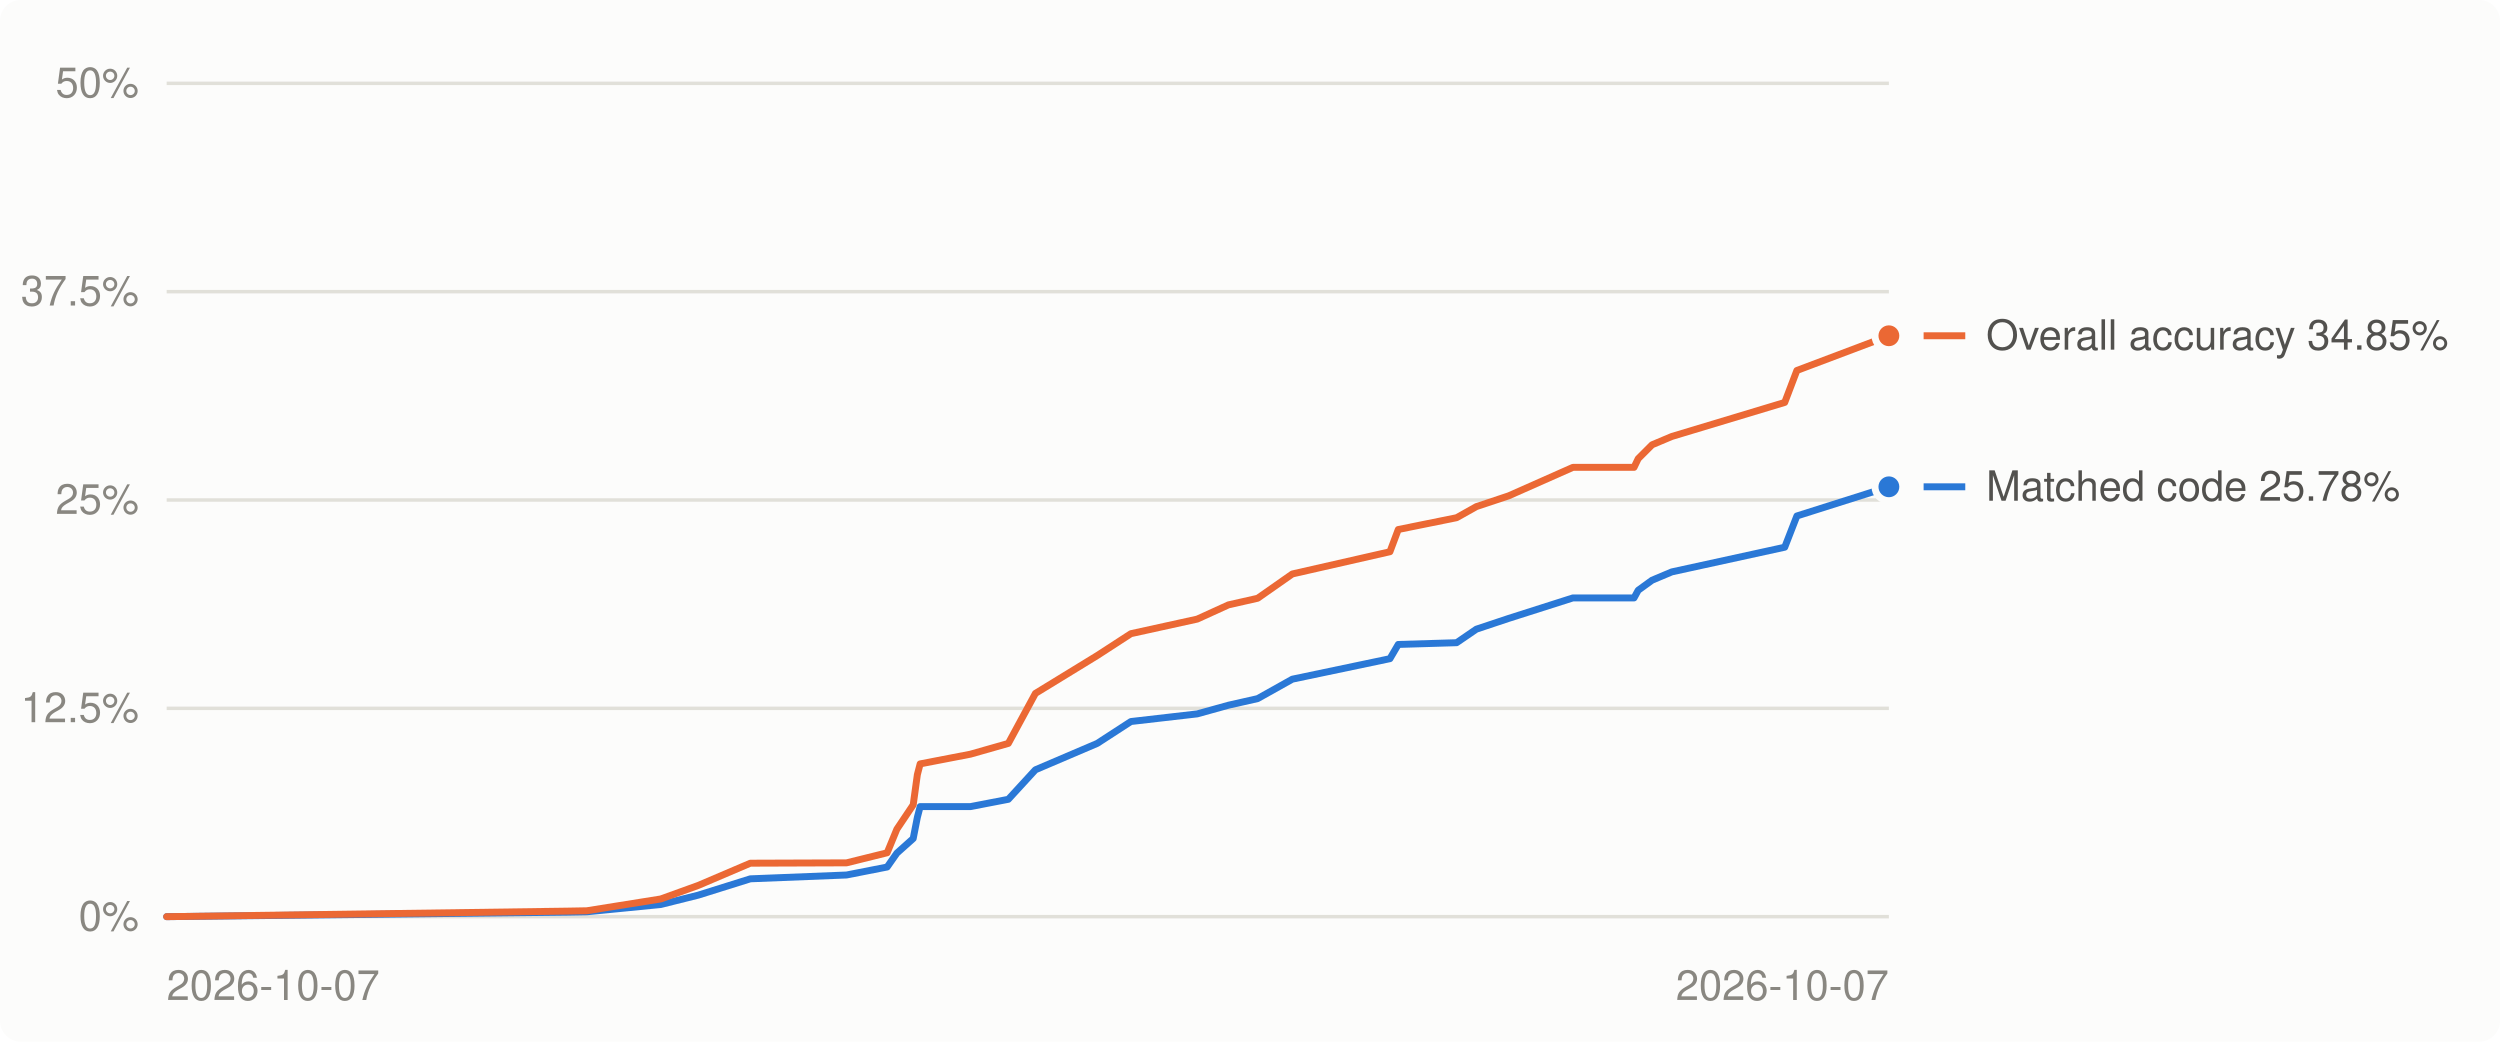
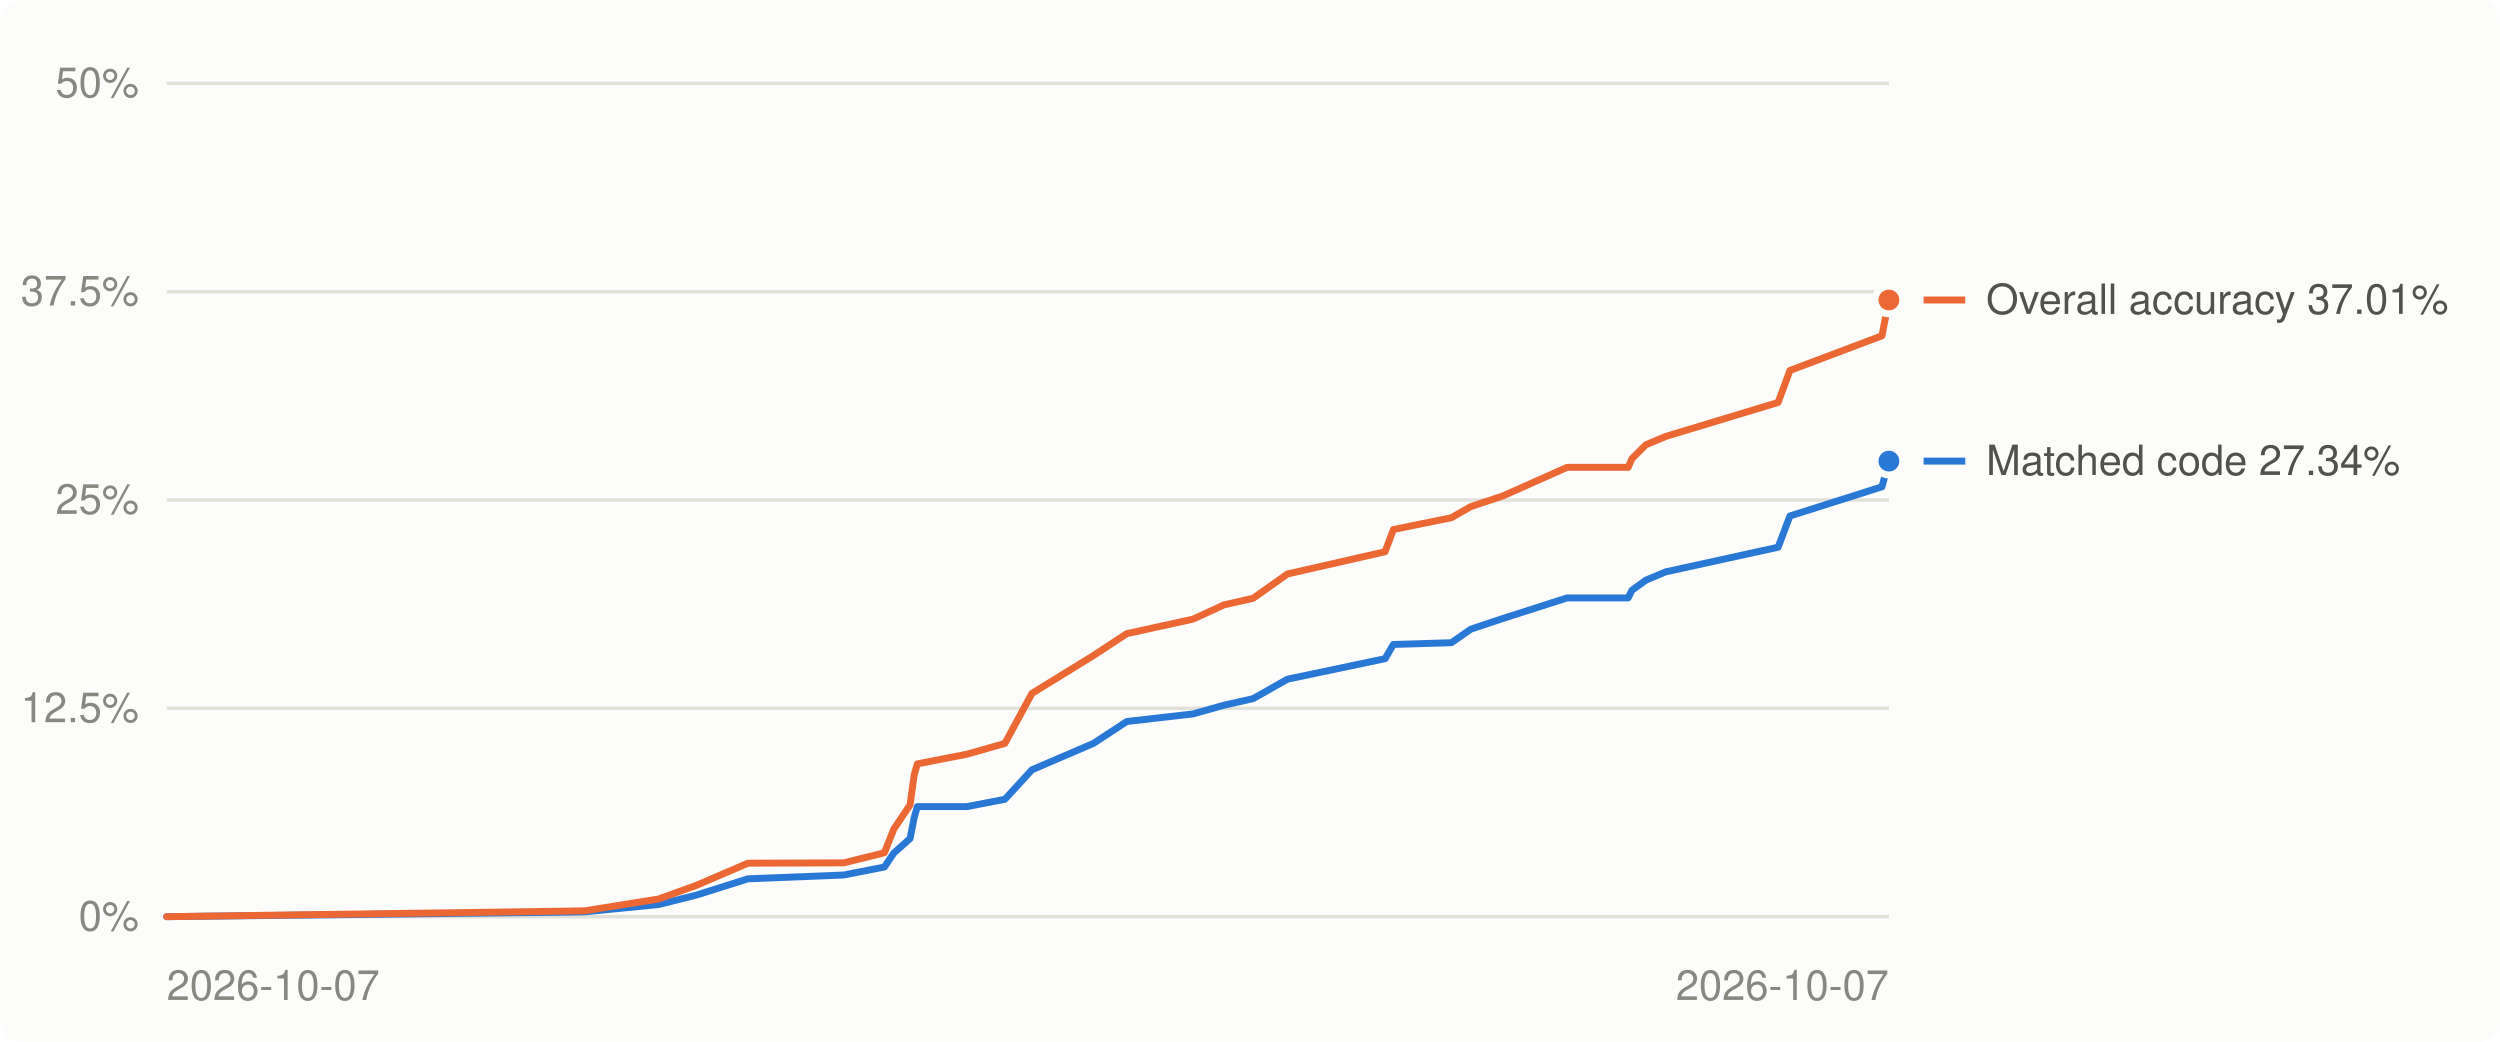
<svg xmlns="http://www.w3.org/2000/svg" viewBox="0 0 720 300" width="720" height="300" role="img" aria-label="Decompilation progress over time">
  <style>
.bg{fill:#fcfcfb}.grid{stroke:#e1e0d9}.muted{fill:#898781}.lbl{fill:#52514e}.ln0{stroke:#2a78d6}.dot0{fill:#2a78d6;stroke:#fcfcfb}.ln1{stroke:#eb6834}.dot1{fill:#eb6834;stroke:#fcfcfb}
@media (prefers-color-scheme: dark){.bg{fill:#1a1a19}.grid{stroke:#2c2c2a}.muted{fill:#898781}.lbl{fill:#c3c2b7}.ln0{stroke:#3987e5}.dot0{fill:#3987e5;stroke:#1a1a19}.ln1{stroke:#d95926}.dot1{fill:#d95926;stroke:#1a1a19}}
text{font:12px -apple-system,BlinkMacSystemFont,'Segoe UI',Helvetica,Arial,sans-serif}
</style>
  <rect class="bg" width="720" height="300" rx="6" />
  <line x1="48" x2="544" y1="264.0" y2="264.0" class="grid" stroke-width="1" />
  <text x="40" y="268.0" class="muted" text-anchor="end">0%</text>
  <line x1="48" x2="544" y1="204.0" y2="204.0" class="grid" stroke-width="1" />
  <text x="40" y="208.0" class="muted" text-anchor="end">12.5%</text>
  <line x1="48" x2="544" y1="144.0" y2="144.0" class="grid" stroke-width="1" />
  <text x="40" y="148.0" class="muted" text-anchor="end">25%</text>
  <line x1="48" x2="544" y1="84.0" y2="84.0" class="grid" stroke-width="1" />
  <text x="40" y="88.0" class="muted" text-anchor="end">37.5%</text>
  <line x1="48" x2="544" y1="24.0" y2="24.0" class="grid" stroke-width="1" />
  <text x="40" y="28.0" class="muted" text-anchor="end">50%</text>
  <text class="muted" x="48.0" y="288" text-anchor="start">2026-10-07</text>
  <text class="muted" x="544.0" y="288" text-anchor="end">2026-10-07</text>
-   <polyline points="48.0,264.0 163.6,262.7 169.0,262.6 190.3,260.5 201.1,257.8 216.1,253.1 243.8,252.0 255.5,249.7 258.3,245.7 263.0,241.5 264.2,235.4 265.0,232.3 279.5,232.3 290.4,230.2 298.2,221.7 316.0,214.1 325.7,207.8 344.8,205.6 353.8,203.1 362.2,201.2 372.2,195.6 400.3,189.7 402.7,185.6 419.5,185.1 425.2,181.2 434.5,178.1 453.0,172.2 470.6,172.2 471.8,170.0 475.8,167.1 481.5,164.7 514.0,157.6 517.5,148.6 544.0,140.2" fill="none" class="ln0" stroke-width="2" stroke-linejoin="round" stroke-linecap="round" />
-   <polyline points="48.0,264.0 163.6,262.4 169.0,262.3 190.3,258.9 201.1,255.0 216.1,248.6 243.8,248.5 255.5,245.6 258.3,238.8 263.0,231.8 264.2,223.1 265.0,220.0 279.5,217.2 290.4,214.1 298.2,199.7 316.0,188.8 325.7,182.5 344.8,178.3 353.8,174.2 362.2,172.3 372.2,165.3 400.3,158.9 402.7,152.5 419.5,149.1 425.2,145.9 434.5,142.8 453.0,134.6 470.6,134.6 471.8,132.1 475.8,128.1 481.5,125.7 514.0,115.9 517.5,106.7 544.0,96.7" fill="none" class="ln1" stroke-width="2" stroke-linejoin="round" stroke-linecap="round" />
-   <circle cx="544.0" cy="140.2" r="4" class="dot0" stroke-width="2" />
-   <circle cx="544.0" cy="96.7" r="4" class="dot1" stroke-width="2" />
-   <line x1="554" x2="566" y1="140.2" y2="140.2" class="ln0" stroke-width="2" />
-   <text class="lbl" x="572" y="144.2">Matched code 25.78%</text>
-   <line x1="554" x2="566" y1="96.7" y2="96.7" class="ln1" stroke-width="2" />
-   <text class="lbl" x="572" y="100.7">Overall accuracy 34.85%</text>
+   <polyline points="48.0,264.0 163.2,262.7 168.5,262.6 189.7,260.5 200.5,257.8 215.4,253.1 243.0,252.0 254.7,249.7 257.4,245.7 262.1,241.5 263.3,235.4 264.2,232.3 278.5,232.3 289.4,230.2 297.2,221.7 314.9,214.1 324.5,207.8 343.6,205.6 352.5,203.1 360.9,201.2 370.8,195.6 398.9,189.7 401.3,185.6 418.0,185.1 423.6,181.2 432.9,178.1 451.3,172.2 468.9,172.2 470.0,170.0 474.0,167.1 479.7,164.7 512.1,157.6 515.5,148.6 542.0,140.2 544.0,132.8" fill="none" class="ln0" stroke-width="2" stroke-linejoin="round" stroke-linecap="round" />
+   <polyline points="48.0,264.0 163.2,262.4 168.5,262.3 189.7,258.9 200.5,255.0 215.4,248.6 243.0,248.5 254.7,245.6 257.4,238.8 262.1,231.8 263.3,223.1 264.2,220.0 278.5,217.2 289.4,214.1 297.2,199.7 314.9,188.8 324.5,182.5 343.6,178.3 352.5,174.2 360.9,172.3 370.8,165.3 398.9,158.9 401.3,152.5 418.0,149.1 423.6,145.9 432.9,142.8 451.3,134.6 468.9,134.6 470.0,132.1 474.0,128.1 479.7,125.7 512.1,115.9 515.5,106.7 542.0,96.7 544.0,86.4" fill="none" class="ln1" stroke-width="2" stroke-linejoin="round" stroke-linecap="round" />
+   <circle cx="544.0" cy="132.8" r="4" class="dot0" stroke-width="2" />
+   <circle cx="544.0" cy="86.4" r="4" class="dot1" stroke-width="2" />
+   <line x1="554" x2="566" y1="132.8" y2="132.8" class="ln0" stroke-width="2" />
+   <text class="lbl" x="572" y="136.8">Matched code 27.34%</text>
+   <line x1="554" x2="566" y1="86.4" y2="86.4" class="ln1" stroke-width="2" />
+   <text class="lbl" x="572" y="90.4">Overall accuracy 37.01%</text>
</svg>
